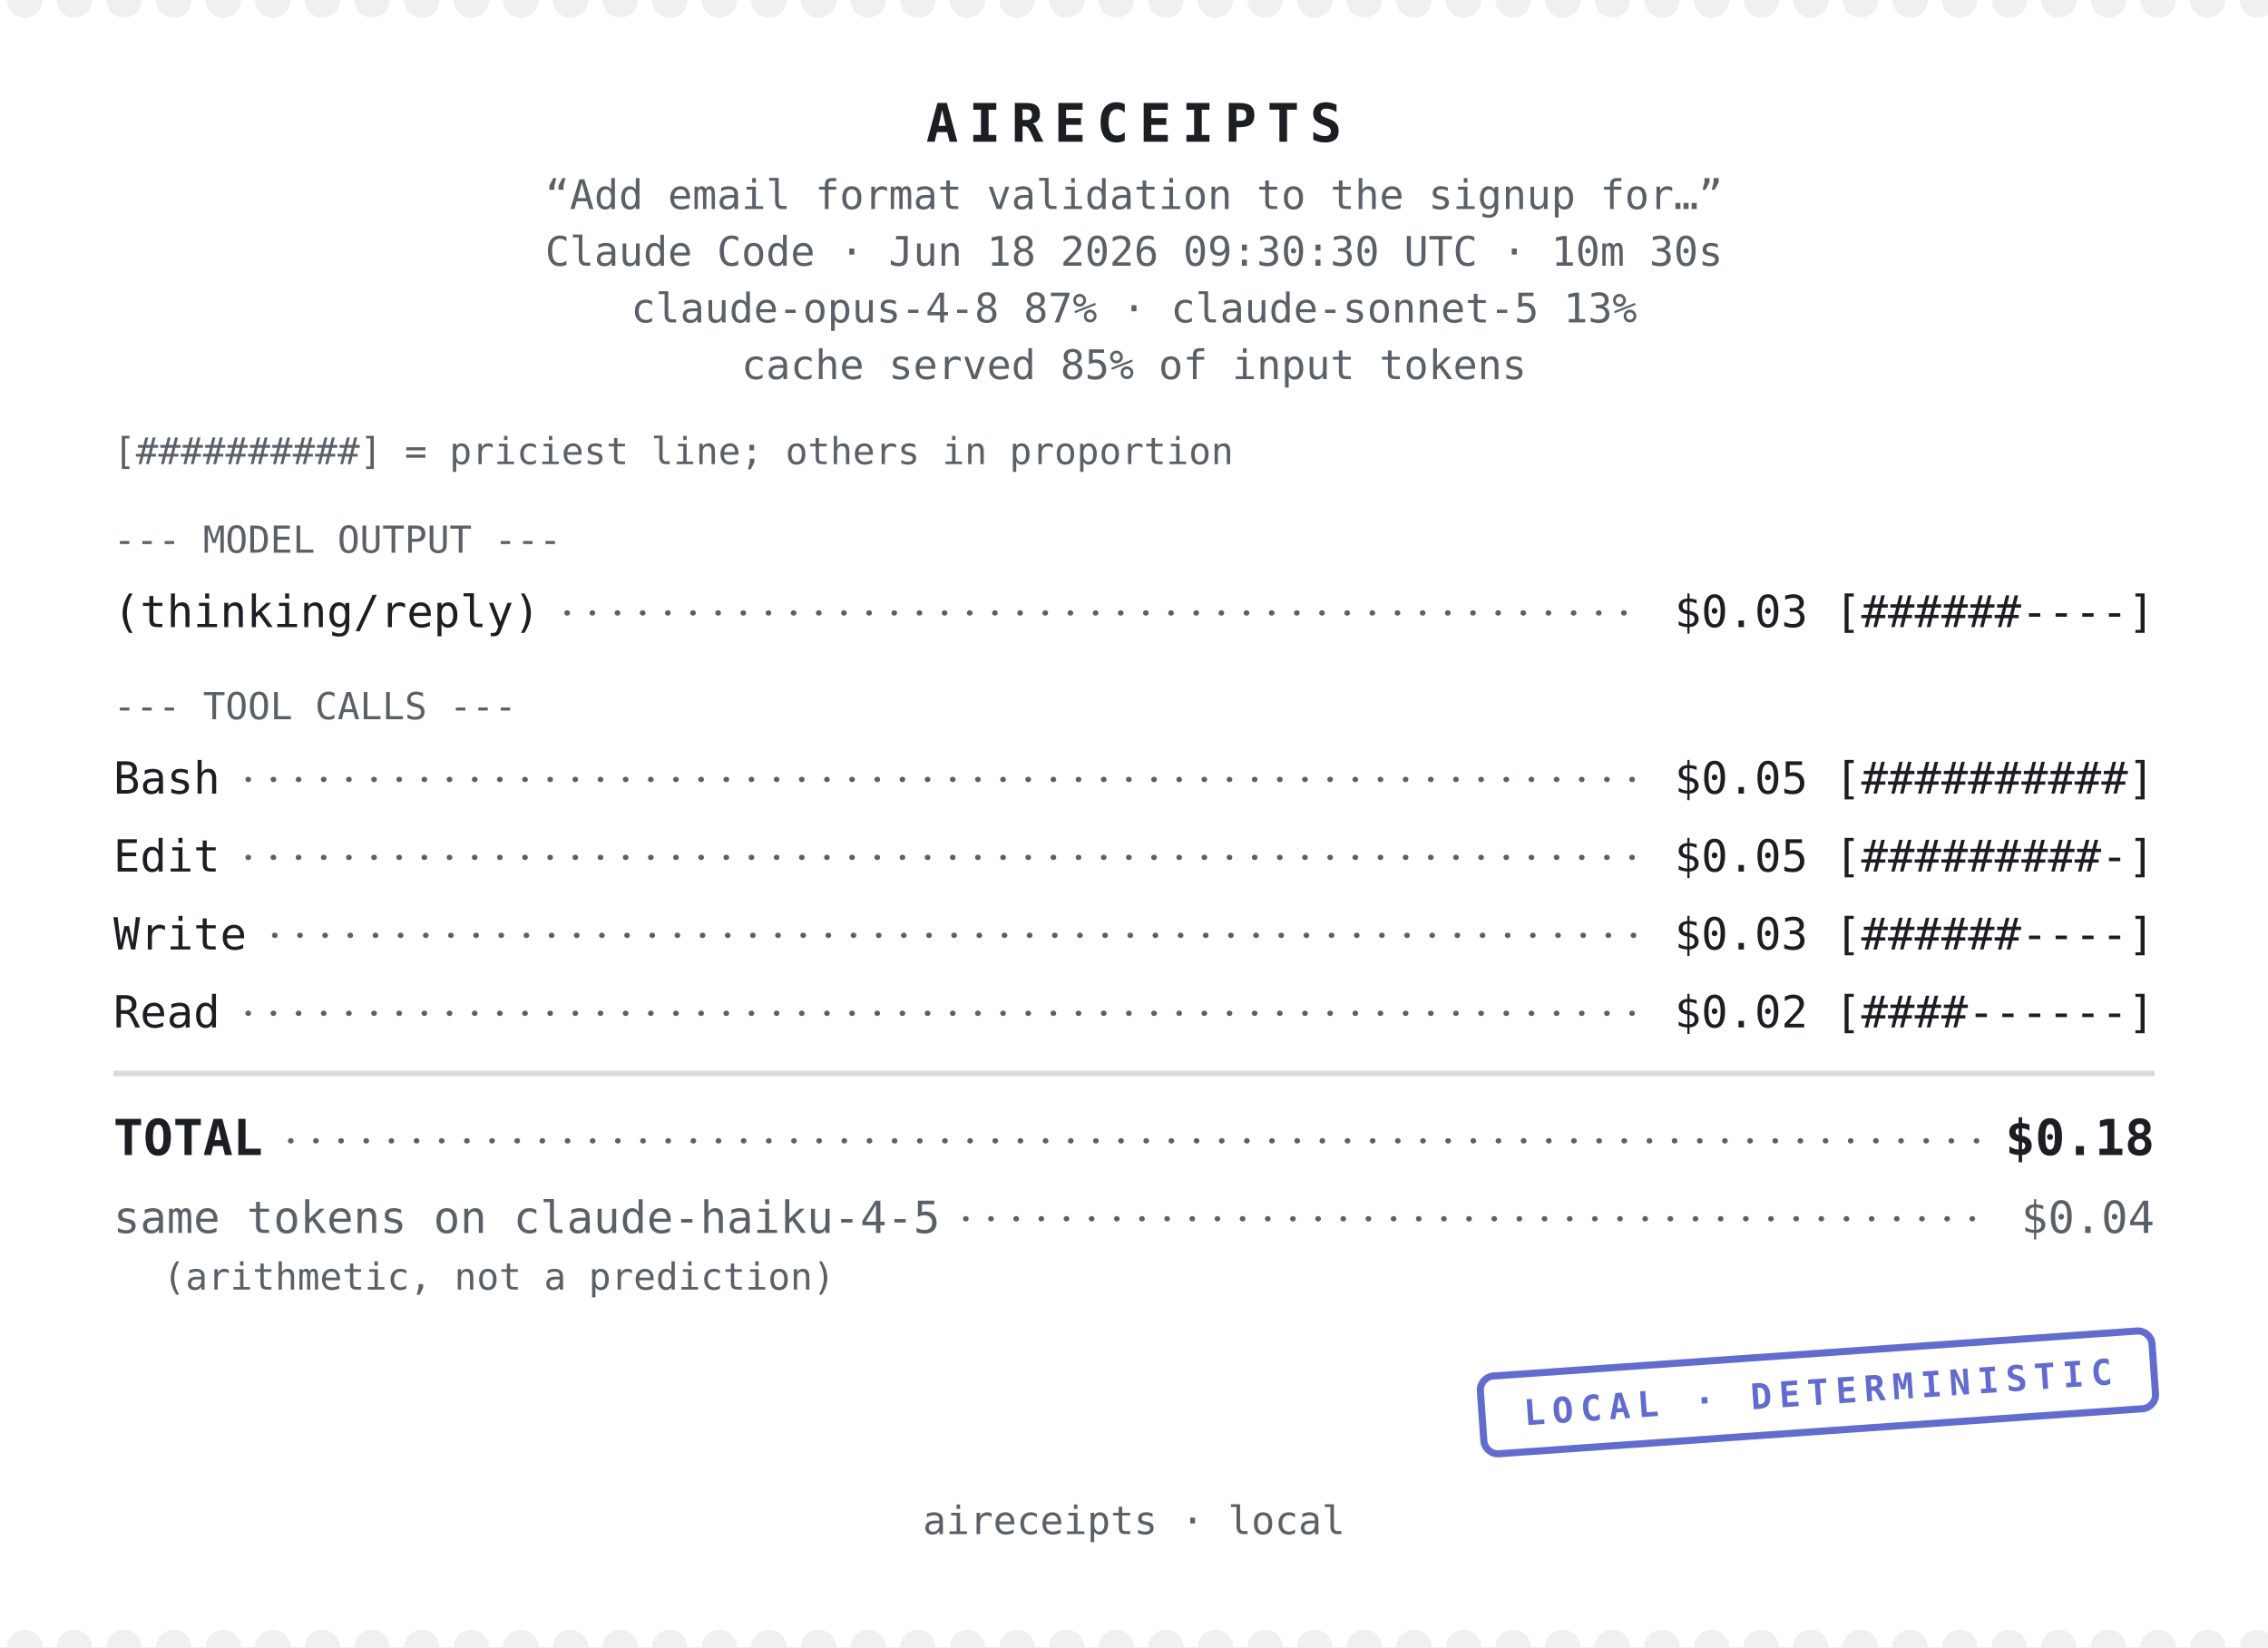
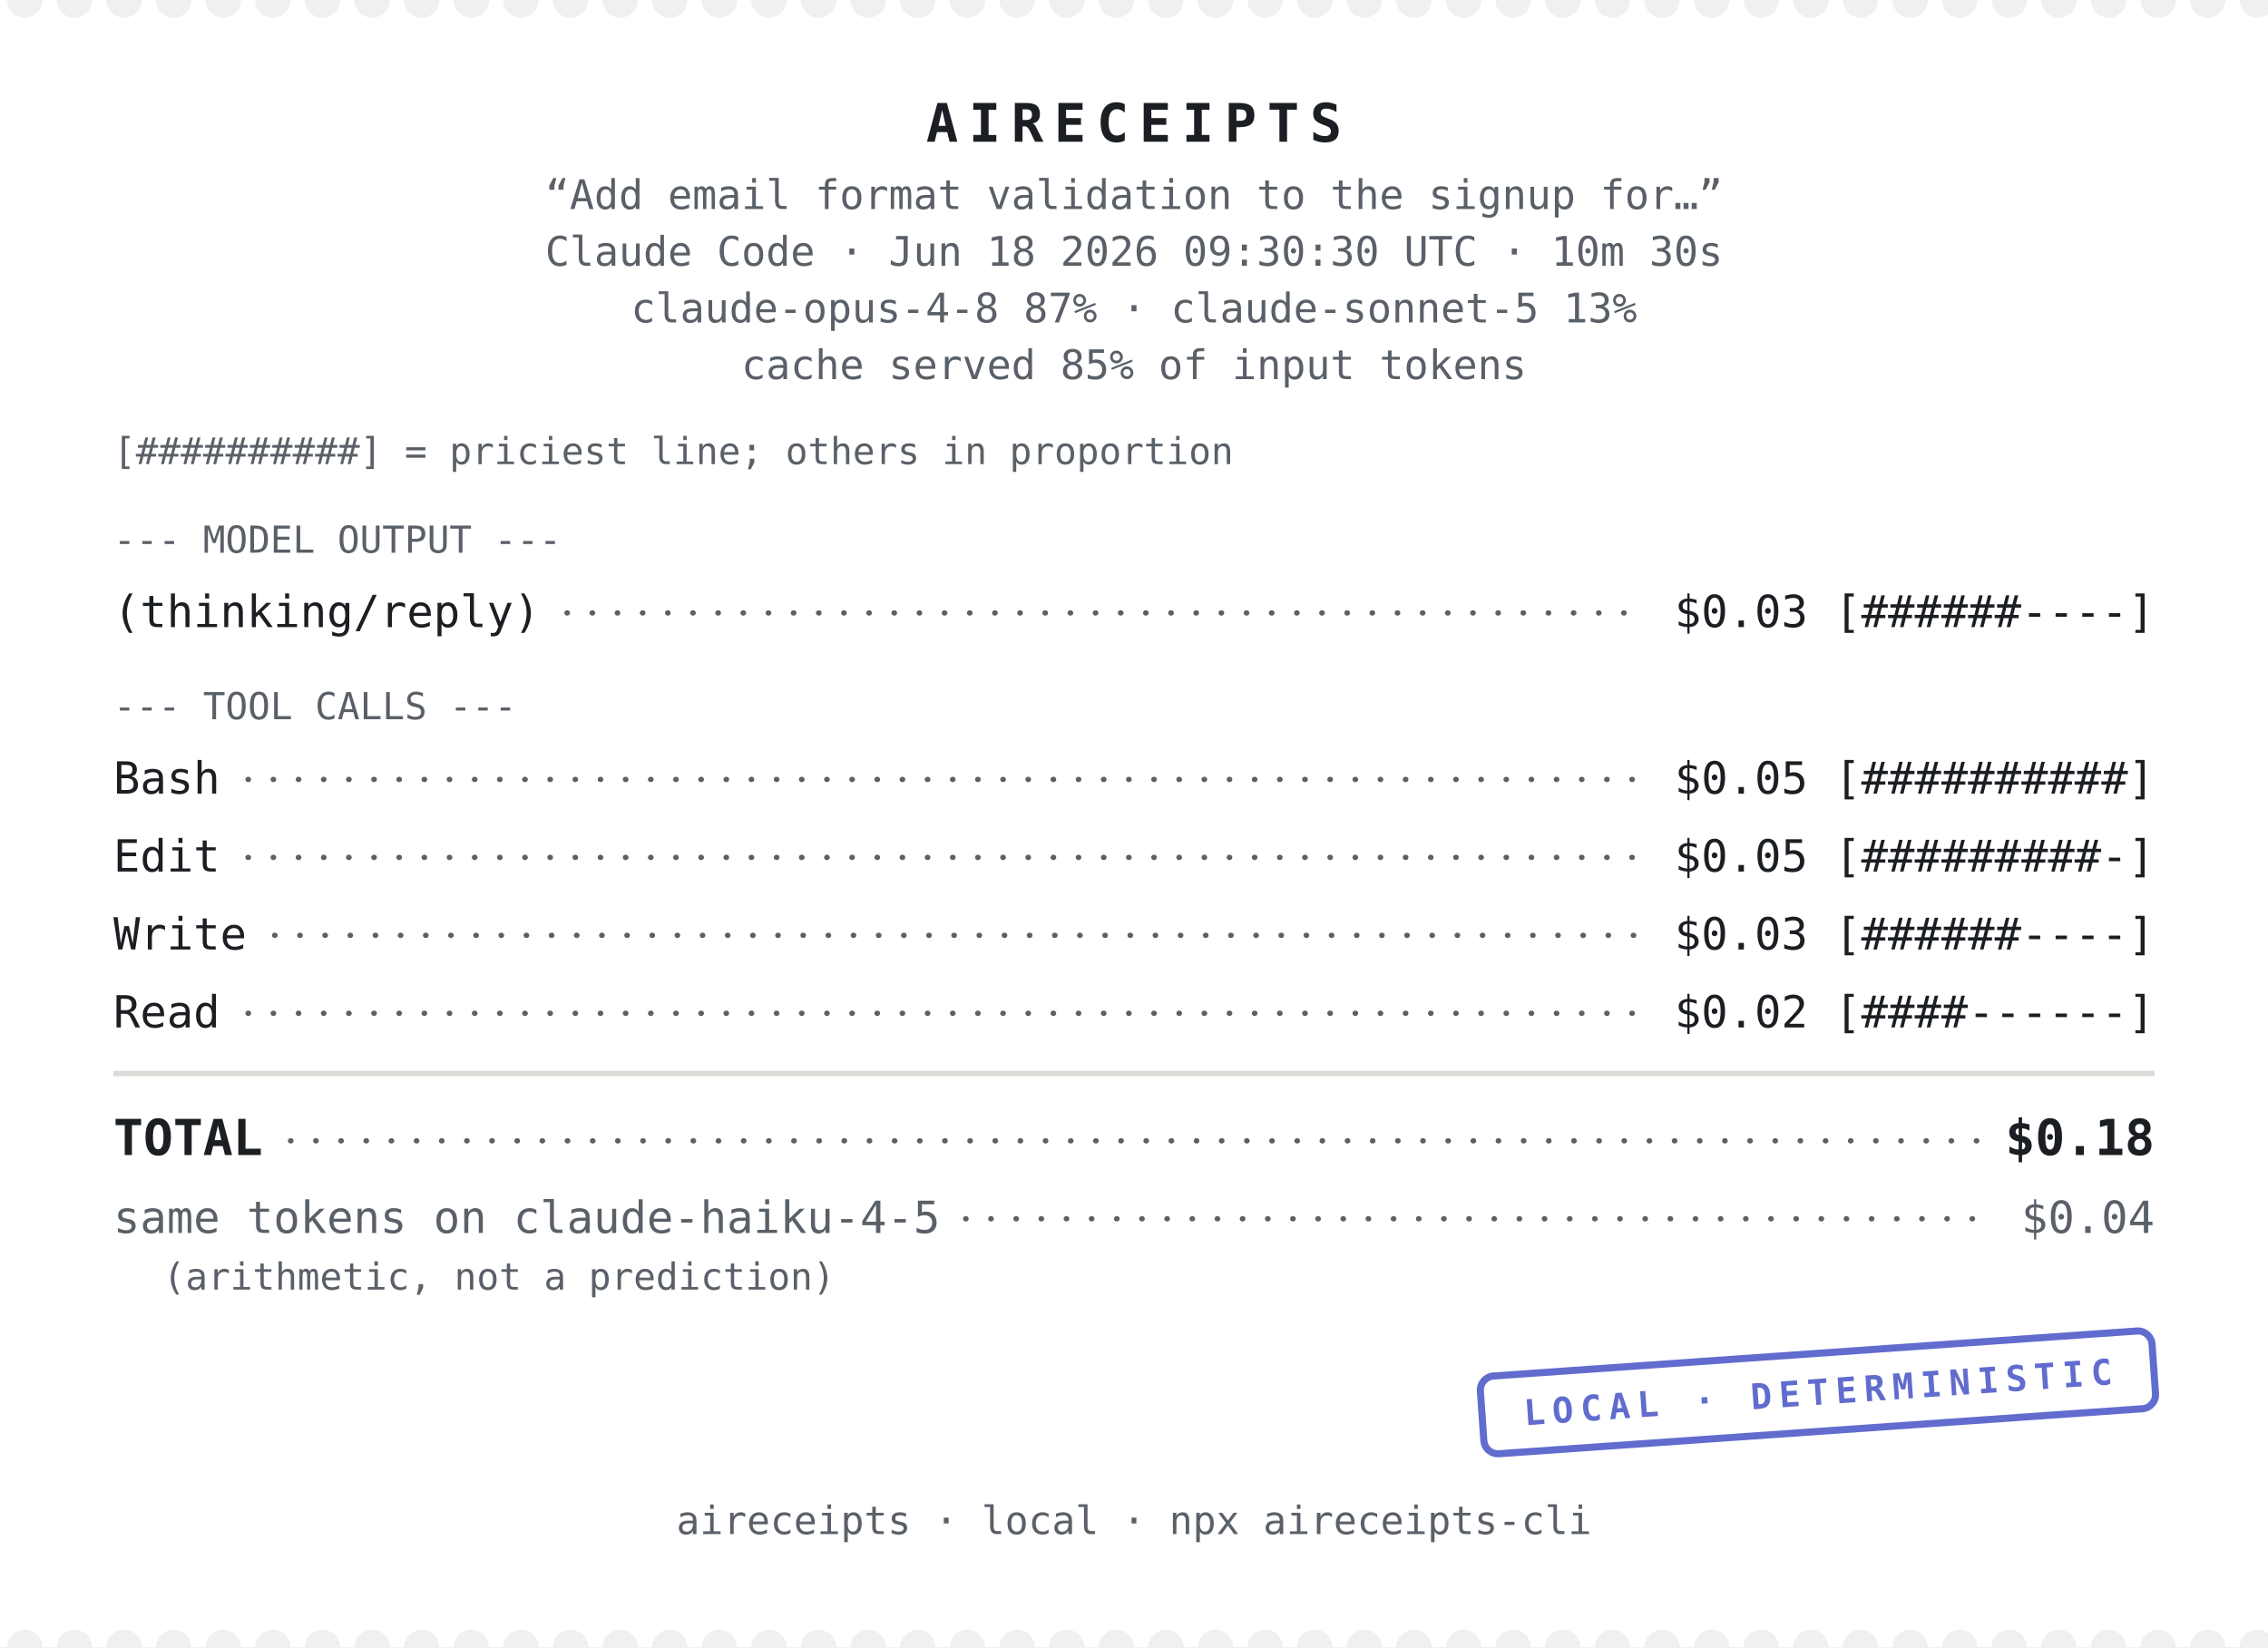
<svg xmlns="http://www.w3.org/2000/svg" width="640" height="465" viewBox="0 0 640 465" font-family="&quot;SF Mono&quot;,&quot;Cascadia Code&quot;,&quot;JetBrains Mono&quot;,Menlo,Consolas,monospace" role="img" aria-label="aireceipts cost receipt">
  <g transform="translate(0 0)">
    <defs>
      <mask id="perf-0" maskUnits="userSpaceOnUse" x="-5" y="-5" width="650" height="475">
        <rect x="0" y="0" width="640" height="465" fill="#FFFFFF" />
        <g class="perf-top">
          <circle cx="7" cy="0" r="5" fill="#000000" />
          <circle cx="21" cy="0" r="5" fill="#000000" />
          <circle cx="35" cy="0" r="5" fill="#000000" />
          <circle cx="49" cy="0" r="5" fill="#000000" />
          <circle cx="63" cy="0" r="5" fill="#000000" />
          <circle cx="77" cy="0" r="5" fill="#000000" />
          <circle cx="91" cy="0" r="5" fill="#000000" />
          <circle cx="105" cy="0" r="5" fill="#000000" />
          <circle cx="119" cy="0" r="5" fill="#000000" />
          <circle cx="133" cy="0" r="5" fill="#000000" />
          <circle cx="147" cy="0" r="5" fill="#000000" />
          <circle cx="161" cy="0" r="5" fill="#000000" />
          <circle cx="175" cy="0" r="5" fill="#000000" />
          <circle cx="189" cy="0" r="5" fill="#000000" />
          <circle cx="203" cy="0" r="5" fill="#000000" />
          <circle cx="217" cy="0" r="5" fill="#000000" />
          <circle cx="231" cy="0" r="5" fill="#000000" />
          <circle cx="245" cy="0" r="5" fill="#000000" />
          <circle cx="259" cy="0" r="5" fill="#000000" />
          <circle cx="273" cy="0" r="5" fill="#000000" />
          <circle cx="287" cy="0" r="5" fill="#000000" />
          <circle cx="301" cy="0" r="5" fill="#000000" />
          <circle cx="315" cy="0" r="5" fill="#000000" />
          <circle cx="329" cy="0" r="5" fill="#000000" />
          <circle cx="343" cy="0" r="5" fill="#000000" />
          <circle cx="357" cy="0" r="5" fill="#000000" />
          <circle cx="371" cy="0" r="5" fill="#000000" />
          <circle cx="385" cy="0" r="5" fill="#000000" />
          <circle cx="399" cy="0" r="5" fill="#000000" />
          <circle cx="413" cy="0" r="5" fill="#000000" />
          <circle cx="427" cy="0" r="5" fill="#000000" />
          <circle cx="441" cy="0" r="5" fill="#000000" />
          <circle cx="455" cy="0" r="5" fill="#000000" />
          <circle cx="469" cy="0" r="5" fill="#000000" />
          <circle cx="483" cy="0" r="5" fill="#000000" />
          <circle cx="497" cy="0" r="5" fill="#000000" />
          <circle cx="511" cy="0" r="5" fill="#000000" />
          <circle cx="525" cy="0" r="5" fill="#000000" />
          <circle cx="539" cy="0" r="5" fill="#000000" />
          <circle cx="553" cy="0" r="5" fill="#000000" />
          <circle cx="567" cy="0" r="5" fill="#000000" />
          <circle cx="581" cy="0" r="5" fill="#000000" />
          <circle cx="595" cy="0" r="5" fill="#000000" />
          <circle cx="609" cy="0" r="5" fill="#000000" />
          <circle cx="623" cy="0" r="5" fill="#000000" />
          <circle cx="637" cy="0" r="5" fill="#000000" />
        </g>
        <g class="perf-bottom">
          <circle cx="7" cy="465" r="5" fill="#000000" />
          <circle cx="21" cy="465" r="5" fill="#000000" />
          <circle cx="35" cy="465" r="5" fill="#000000" />
          <circle cx="49" cy="465" r="5" fill="#000000" />
          <circle cx="63" cy="465" r="5" fill="#000000" />
          <circle cx="77" cy="465" r="5" fill="#000000" />
          <circle cx="91" cy="465" r="5" fill="#000000" />
          <circle cx="105" cy="465" r="5" fill="#000000" />
          <circle cx="119" cy="465" r="5" fill="#000000" />
          <circle cx="133" cy="465" r="5" fill="#000000" />
          <circle cx="147" cy="465" r="5" fill="#000000" />
          <circle cx="161" cy="465" r="5" fill="#000000" />
          <circle cx="175" cy="465" r="5" fill="#000000" />
          <circle cx="189" cy="465" r="5" fill="#000000" />
          <circle cx="203" cy="465" r="5" fill="#000000" />
          <circle cx="217" cy="465" r="5" fill="#000000" />
          <circle cx="231" cy="465" r="5" fill="#000000" />
          <circle cx="245" cy="465" r="5" fill="#000000" />
          <circle cx="259" cy="465" r="5" fill="#000000" />
          <circle cx="273" cy="465" r="5" fill="#000000" />
          <circle cx="287" cy="465" r="5" fill="#000000" />
          <circle cx="301" cy="465" r="5" fill="#000000" />
          <circle cx="315" cy="465" r="5" fill="#000000" />
          <circle cx="329" cy="465" r="5" fill="#000000" />
          <circle cx="343" cy="465" r="5" fill="#000000" />
          <circle cx="357" cy="465" r="5" fill="#000000" />
          <circle cx="371" cy="465" r="5" fill="#000000" />
          <circle cx="385" cy="465" r="5" fill="#000000" />
          <circle cx="399" cy="465" r="5" fill="#000000" />
          <circle cx="413" cy="465" r="5" fill="#000000" />
          <circle cx="427" cy="465" r="5" fill="#000000" />
          <circle cx="441" cy="465" r="5" fill="#000000" />
          <circle cx="455" cy="465" r="5" fill="#000000" />
          <circle cx="469" cy="465" r="5" fill="#000000" />
          <circle cx="483" cy="465" r="5" fill="#000000" />
          <circle cx="497" cy="465" r="5" fill="#000000" />
          <circle cx="511" cy="465" r="5" fill="#000000" />
          <circle cx="525" cy="465" r="5" fill="#000000" />
          <circle cx="539" cy="465" r="5" fill="#000000" />
          <circle cx="553" cy="465" r="5" fill="#000000" />
          <circle cx="567" cy="465" r="5" fill="#000000" />
          <circle cx="581" cy="465" r="5" fill="#000000" />
          <circle cx="595" cy="465" r="5" fill="#000000" />
          <circle cx="609" cy="465" r="5" fill="#000000" />
          <circle cx="623" cy="465" r="5" fill="#000000" />
          <circle cx="637" cy="465" r="5" fill="#000000" />
        </g>
      </mask>
    </defs>
    <rect x="0" y="0" width="640" height="465" fill="#FFFFFF" mask="url(#perf-0)" />
    <text x="320" y="40" font-size="15" fill="#1B1E22" text-anchor="middle" font-weight="700" letter-spacing="3">AIRECEIPTS</text>
    <text x="320" y="59" font-size="11.5" fill="#5A6068" text-anchor="middle">“Add email format validation to the signup for…”</text>
    <text x="320" y="75" font-size="11.5" fill="#5A6068" text-anchor="middle">Claude Code · Jun 18 2026 09:30:30 UTC · 10m 30s</text>
    <text x="320" y="91" font-size="11.5" fill="#5A6068" text-anchor="middle">claude-opus-4-8 87% · claude-sonnet-5 13%</text>
    <text x="320" y="107" font-size="11.5" fill="#5A6068" text-anchor="middle">cache served 85% of input tokens</text>
    <text x="32" y="131" font-size="10.5" fill="#5A6068" text-anchor="start">[##########] = priciest line; others in proportion</text>
    <text x="32" y="156" font-size="10.5" fill="#5A6068" text-anchor="start">--- MODEL OUTPUT ---</text>
    <text x="32" y="177" font-size="12.5" fill="#1B1E22" text-anchor="start">(thinking/reply)</text>
    <text x="608" y="177" font-size="12.5" fill="#1B1E22" text-anchor="end">$0.03 [######----]</text>
    <line x1="160" y1="173" x2="465" y2="173" stroke="#5A6068" stroke-width="1.5" stroke-linecap="round" stroke-dasharray="0.1 7" />
    <text x="32" y="203" font-size="10.5" fill="#5A6068" text-anchor="start">--- TOOL CALLS ---</text>
    <text x="32" y="224" font-size="12.5" fill="#1B1E22" text-anchor="start">Bash</text>
    <text x="608" y="224" font-size="12.5" fill="#1B1E22" text-anchor="end">$0.05 [##########]</text>
    <line x1="70" y1="220" x2="465" y2="220" stroke="#5A6068" stroke-width="1.5" stroke-linecap="round" stroke-dasharray="0.1 7" />
    <text x="32" y="246" font-size="12.5" fill="#1B1E22" text-anchor="start">Edit</text>
    <text x="608" y="246" font-size="12.5" fill="#1B1E22" text-anchor="end">$0.05 [#########-]</text>
    <line x1="70" y1="242" x2="465" y2="242" stroke="#5A6068" stroke-width="1.5" stroke-linecap="round" stroke-dasharray="0.1 7" />
    <text x="32" y="268" font-size="12.5" fill="#1B1E22" text-anchor="start">Write</text>
    <text x="608" y="268" font-size="12.5" fill="#1B1E22" text-anchor="end">$0.03 [######----]</text>
    <line x1="77.5" y1="264" x2="465" y2="264" stroke="#5A6068" stroke-width="1.5" stroke-linecap="round" stroke-dasharray="0.1 7" />
    <text x="32" y="290" font-size="12.5" fill="#1B1E22" text-anchor="start">Read</text>
    <text x="608" y="290" font-size="12.5" fill="#1B1E22" text-anchor="end">$0.02 [####------]</text>
    <line x1="70" y1="286" x2="465" y2="286" stroke="#5A6068" stroke-width="1.5" stroke-linecap="round" stroke-dasharray="0.1 7" />
    <line x1="32" y1="303" x2="608" y2="303" stroke="#D8DBD6" stroke-width="1.5" />
    <text x="32" y="326" font-size="14" fill="#1B1E22" text-anchor="start" font-weight="700">TOTAL</text>
    <text x="608" y="326" font-size="14" fill="#1B1E22" text-anchor="end" font-weight="700">$0.18</text>
    <line x1="82" y1="322" x2="558" y2="322" stroke="#5A6068" stroke-width="1.5" stroke-linecap="round" stroke-dasharray="0.1 7" />
    <text x="32" y="348" font-size="12.5" fill="#5A6068" text-anchor="start" font-weight="400">same tokens on claude-haiku-4-5</text>
    <text x="608" y="348" font-size="12.5" fill="#5A6068" text-anchor="end" font-weight="400">$0.04</text>
    <line x1="272.5" y1="344" x2="562.5" y2="344" stroke="#5A6068" stroke-width="1.5" stroke-linecap="round" stroke-dasharray="0.1 7" />
    <text x="46" y="364" font-size="10.5" fill="#5A6068" text-anchor="start">(arithmetic, not a prediction)</text>
    <g class="stamp" opacity="0.8" transform="rotate(-4 513 393)">
      <rect x="418" y="382" width="190" height="22" rx="4" fill="none" stroke="#3947C2" stroke-width="2" />
      <text x="513" y="396.5" font-size="10" fill="#3947C2" text-anchor="middle" font-weight="700" letter-spacing="2">LOCAL · DETERMINISTIC</text>
    </g>
-     <text x="320" y="433" font-size="11" fill="#5A6068" text-anchor="middle">aireceipts · local</text>
+     <text x="320" y="433" font-size="11" fill="#5A6068" text-anchor="middle">aireceipts · local · npx aireceipts-cli</text>
  </g>
</svg>
